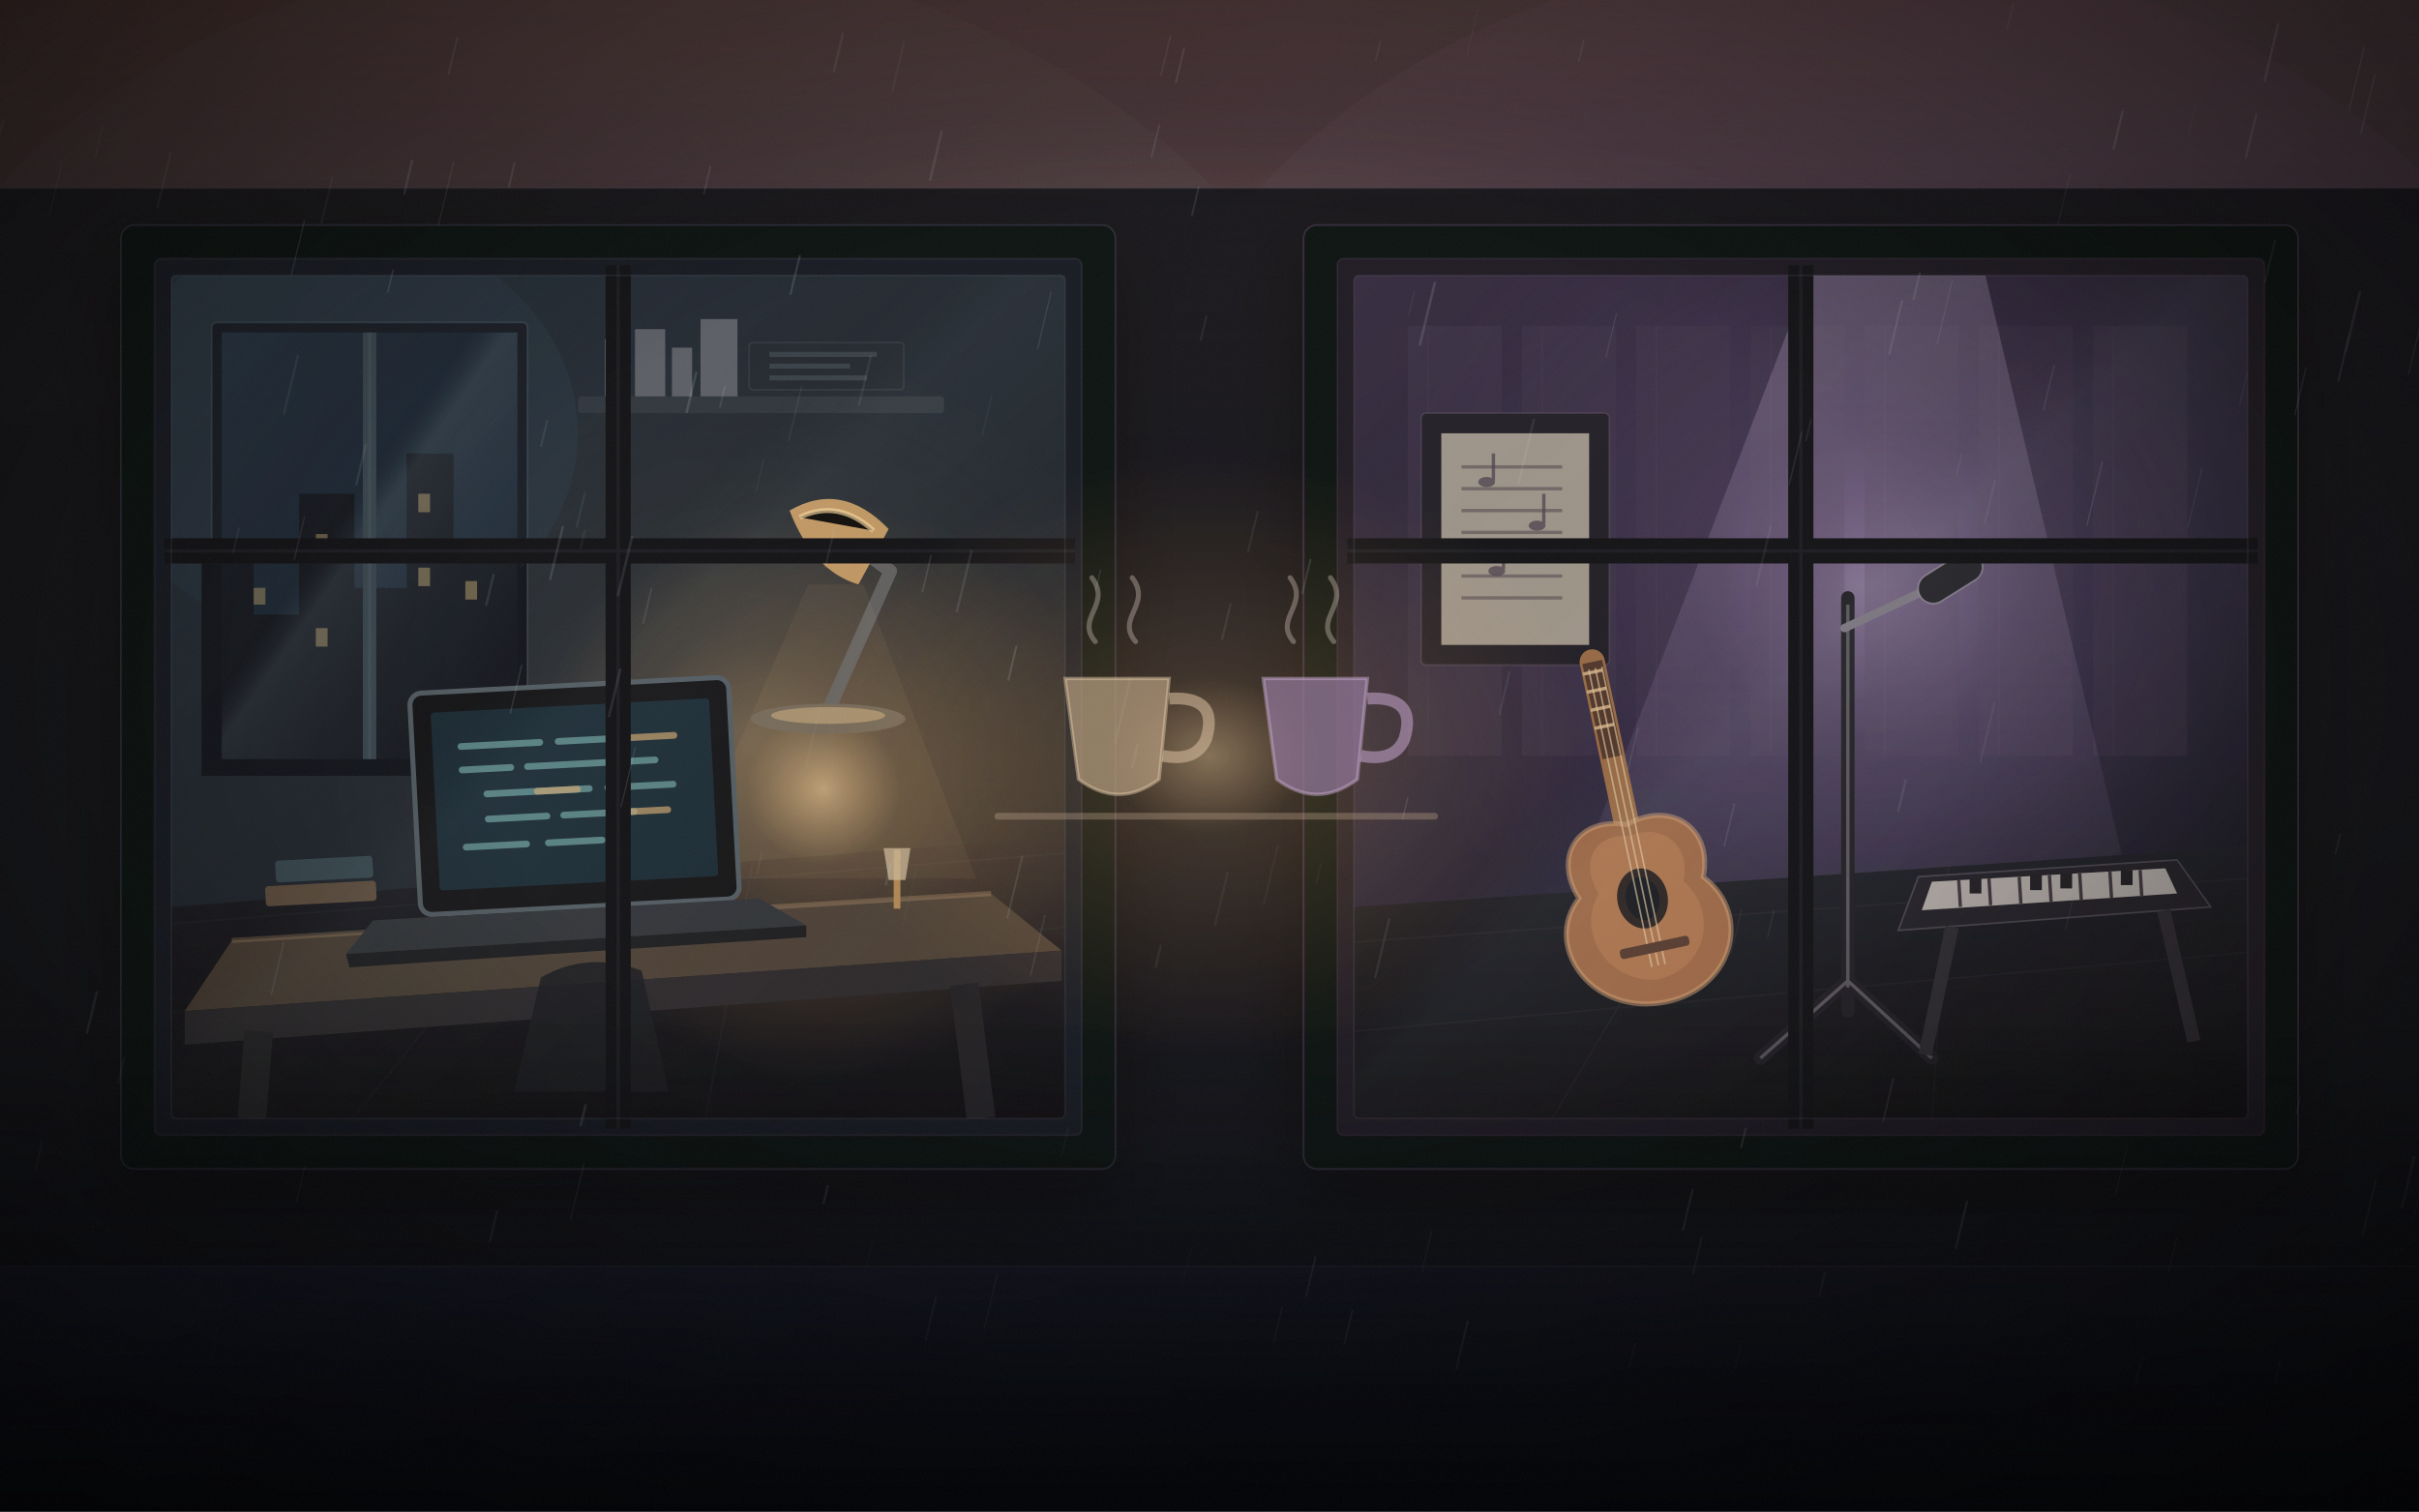
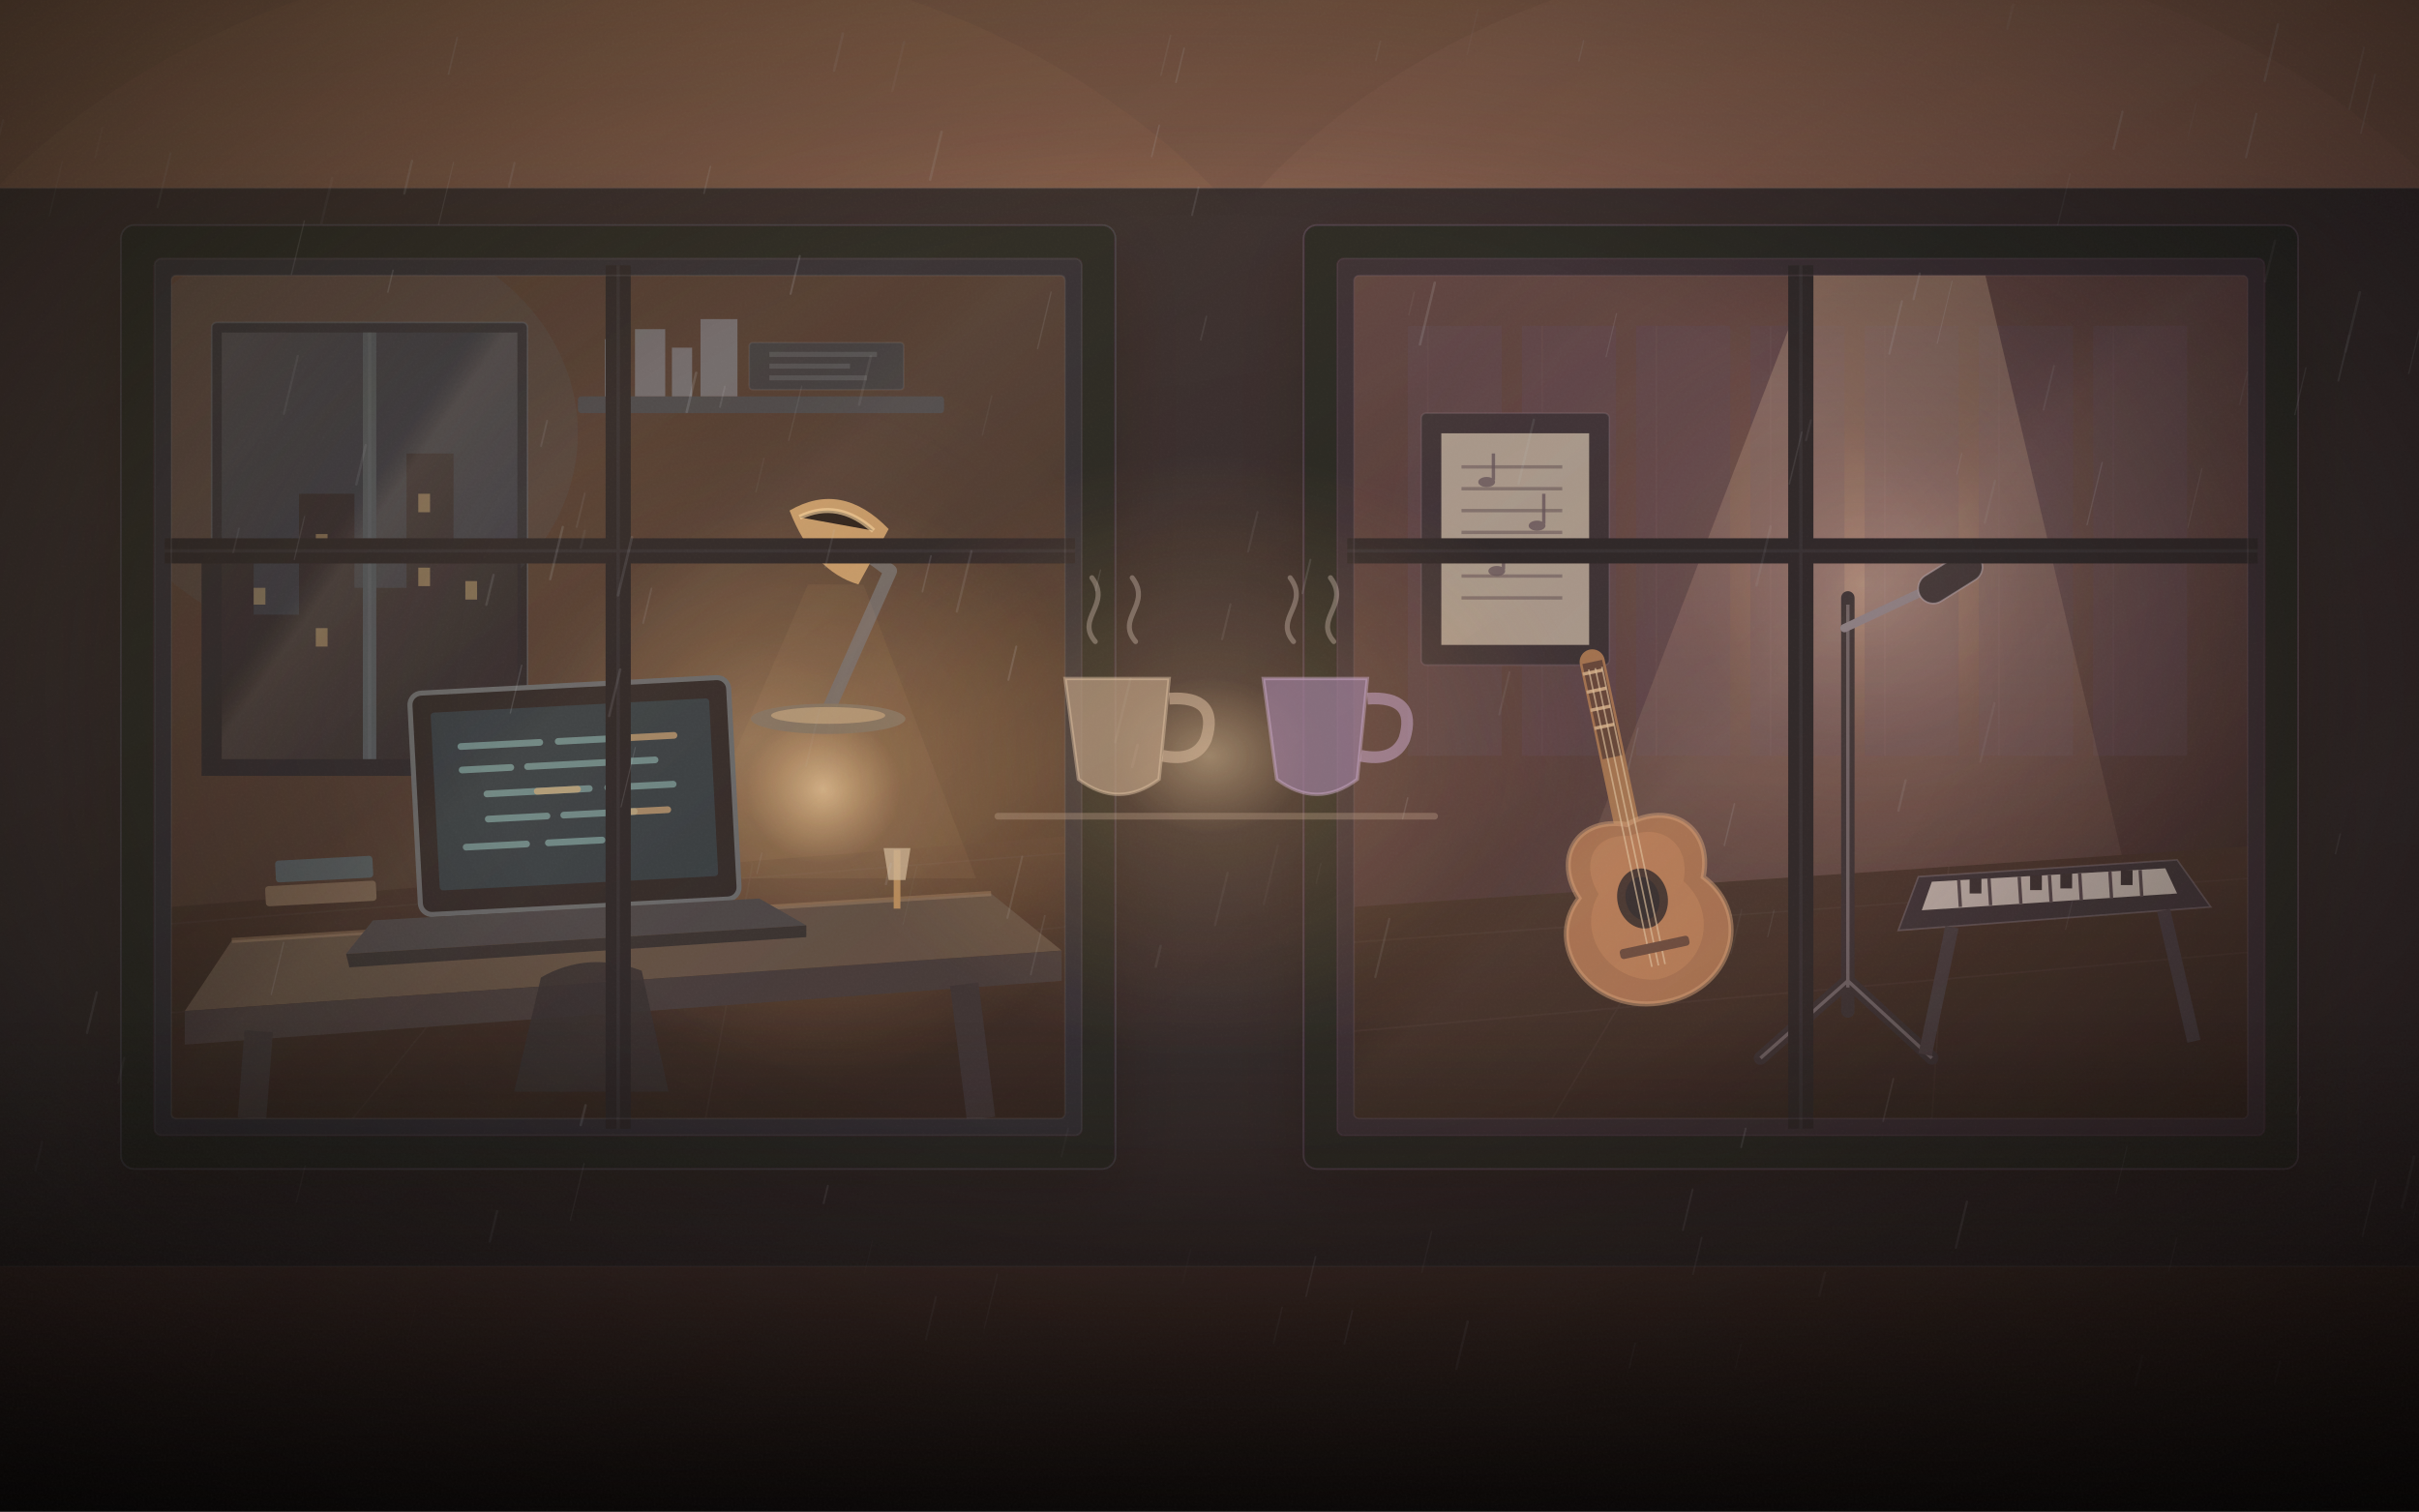
<svg xmlns="http://www.w3.org/2000/svg" viewBox="0 0 1440 900" preserveAspectRatio="xMidYMid slice" role="img" aria-labelledby="title desc">
  <defs>
    <linearGradient id="night" x1="0" y1="0" x2="1" y2="1">
-       <stop stop-color="#03060d" />
-       <stop offset=".46" stop-color="#11182c" />
-       <stop offset="1" stop-color="#070b13" />
+       <stop stop-color="#120d0c" />
+       <stop offset=".46" stop-color="#2b1c1c" />
+       <stop offset="1" stop-color="#160f0e" />
    </linearGradient>
    <linearGradient id="dawn" x1="0" y1="0" x2="0" y2="1">
-       <stop stop-color="#ba786f" stop-opacity=".3" />
-       <stop offset=".48" stop-color="#5c4c68" stop-opacity=".12" />
-       <stop offset="1" stop-color="#07101b" stop-opacity="0" />
+       <stop stop-color="#e2a276" stop-opacity=".36" />
+       <stop offset=".48" stop-color="#8b5e5e" stop-opacity=".15" />
+       <stop offset="1" stop-color="#17110f" stop-opacity="0" />
+     </linearGradient>
+     <linearGradient id="warmWash" x1="0" y1="0" x2="1" y2="1">
+       <stop stop-color="#efb77d" stop-opacity=".2" />
+       <stop offset=".5" stop-color="#dca18c" stop-opacity=".13" />
+       <stop offset="1" stop-color="#c98370" stop-opacity=".18" />
    </linearGradient>
    <linearGradient id="leftRoom" x1="0" y1="0" x2=".85" y2="1">
-       <stop stop-color="#1e2d3a" />
-       <stop offset=".55" stop-color="#17232e" />
-       <stop offset="1" stop-color="#0a111a" />
+       <stop stop-color="#3b2c24" />
+       <stop offset=".55" stop-color="#2a211d" />
+       <stop offset="1" stop-color="#15100e" />
    </linearGradient>
    <linearGradient id="rightRoom" x1=".2" y1="0" x2=".8" y2="1">
-       <stop stop-color="#29233a" />
-       <stop offset=".58" stop-color="#1c1d31" />
-       <stop offset="1" stop-color="#0b101b" />
+       <stop stop-color="#3b292c" />
+       <stop offset=".58" stop-color="#2b2025" />
+       <stop offset="1" stop-color="#171114" />
    </linearGradient>
    <linearGradient id="floor" x1="0" y1="0" x2="0" y2="1">
-       <stop stop-color="#141923" />
-       <stop offset="1" stop-color="#06090f" />
+       <stop stop-color="#261c18" />
+       <stop offset="1" stop-color="#0e0b0a" />
    </linearGradient>
    <linearGradient id="glass" x1="0" y1="0" x2="1" y2="1">
-       <stop stop-color="#6f9ab5" stop-opacity=".13" />
-       <stop offset=".42" stop-color="#2a3f55" stop-opacity=".05" />
-       <stop offset=".48" stop-color="#b4d9e7" stop-opacity=".14" />
-       <stop offset="1" stop-color="#0c1521" stop-opacity=".03" />
+       <stop stop-color="#d5b497" stop-opacity=".13" />
+       <stop offset=".42" stop-color="#62483f" stop-opacity=".05" />
+       <stop offset=".48" stop-color="#f4d7b6" stop-opacity=".13" />
+       <stop offset="1" stop-color="#211512" stop-opacity=".03" />
    </linearGradient>
    <linearGradient id="spotlight" x1="0" y1="0" x2="0" y2="1">
-       <stop stop-color="#eadcff" stop-opacity=".24" />
-       <stop offset="1" stop-color="#b793d5" stop-opacity="0" />
+       <stop stop-color="#ffe0b6" stop-opacity=".27" />
+       <stop offset="1" stop-color="#d9a18b" stop-opacity="0" />
    </linearGradient>
    <linearGradient id="bottomShade" x1="0" y1="0" x2="0" y2="1">
-       <stop stop-color="#04070d" stop-opacity="0" />
-       <stop offset=".56" stop-color="#04070d" stop-opacity=".5" />
-       <stop offset="1" stop-color="#03050a" stop-opacity=".96" />
+       <stop stop-color="#100b09" stop-opacity="0" />
+       <stop offset=".56" stop-color="#100b09" stop-opacity=".46" />
+       <stop offset="1" stop-color="#0b0807" stop-opacity=".94" />
    </linearGradient>
    <radialGradient id="lampGlow">
-       <stop stop-color="#ffd89b" stop-opacity=".7" />
-       <stop offset=".26" stop-color="#f4b96f" stop-opacity=".26" />
+       <stop stop-color="#ffe0a8" stop-opacity=".78" />
+       <stop offset=".26" stop-color="#f4bd78" stop-opacity=".3" />
      <stop offset="1" stop-color="#e6a053" stop-opacity="0" />
    </radialGradient>
    <radialGradient id="stageGlow">
-       <stop stop-color="#e5c4ff" stop-opacity=".42" />
-       <stop offset=".35" stop-color="#b887e1" stop-opacity=".15" />
-       <stop offset="1" stop-color="#8c62bc" stop-opacity="0" />
+       <stop stop-color="#ffd8bd" stop-opacity=".48" />
+       <stop offset=".35" stop-color="#dda088" stop-opacity=".18" />
+       <stop offset="1" stop-color="#aa6e63" stop-opacity="0" />
    </radialGradient>
    <radialGradient id="vignette" cx=".5" cy=".45" r=".72">
      <stop offset=".42" stop-color="#000" stop-opacity="0" />
      <stop offset="1" stop-color="#000" stop-opacity=".66" />
    </radialGradient>
    <filter id="blur8" x="-50%" y="-50%" width="200%" height="200%">
      <feGaussianBlur stdDeviation="8" />
    </filter>
    <filter id="blur24" x="-50%" y="-50%" width="200%" height="200%">
      <feGaussianBlur stdDeviation="24" />
    </filter>
    <filter id="shadow" x="-30%" y="-30%" width="160%" height="160%">
      <feDropShadow dx="0" dy="16" stdDeviation="22" flood-color="#000" flood-opacity=".55" />
    </filter>
    <filter id="grain">
      <feTurbulence type="fractalNoise" baseFrequency=".72" numOctaves="3" seed="27" stitchTiles="stitch" />
      <feColorMatrix type="saturate" values="0" />
      <feComponentTransfer>
        <feFuncA type="table" tableValues="0 .075" />
      </feComponentTransfer>
    </filter>
    <clipPath id="leftClip">
      <rect x="102" y="164" width="532" height="502" rx="3" />
    </clipPath>
    <clipPath id="rightClip">
      <rect x="806" y="164" width="532" height="502" rx="3" />
    </clipPath>
  </defs>
  <rect width="1440" height="900" fill="url(#night)" />
-   <ellipse cx="360" cy="340" rx="460" ry="370" fill="#45627b" opacity=".07" />
-   <ellipse cx="1100" cy="330" rx="440" ry="360" fill="#765087" opacity=".08" />
+   <ellipse cx="360" cy="340" rx="460" ry="370" fill="#b47b58" opacity=".09" />
+   <ellipse cx="1100" cy="330" rx="440" ry="360" fill="#a86c6c" opacity=".1" />
  <rect width="1440" height="900" fill="url(#dawn)" />
  <path d="M0 248C280 210 480 268 720 226C970 182 1160 244 1440 196V0H0Z" fill="#e5a18a" opacity=".07" />
  <ellipse cx="720" cy="210" rx="380" ry="100" fill="#efb493" opacity=".1" filter="url(#blur24)" />
  <path d="M0 112H1440V754H0Z" fill="#080d15" opacity=".9" />
  <path d="M0 112H1440M0 754H1440" stroke="#6d8296" stroke-opacity=".14" />
  <g filter="url(#shadow)">
    <rect x="72" y="134" width="592" height="562" rx="8" fill="#05090f" stroke="#344250" stroke-opacity=".55" />
    <rect x="92" y="154" width="552" height="522" rx="4" fill="#111923" stroke="#637484" stroke-opacity=".18" />
    <rect x="776" y="134" width="592" height="562" rx="8" fill="#05090f" stroke="#454057" stroke-opacity=".58" />
    <rect x="796" y="154" width="552" height="522" rx="4" fill="#171522" stroke="#756887" stroke-opacity=".18" />
  </g>
  <g opacity="1">
    <g clip-path="url(#leftClip)">
      <rect x="102" y="164" width="532" height="502" fill="url(#leftRoom)" />
      <ellipse cx="444" cy="440" rx="250" ry="240" fill="url(#lampGlow)" opacity=".26" />
      <path d="M102 540L634 498V666H102Z" fill="url(#floor)" />
      <path d="M102 550L634 508M102 603L634 552M210 666L328 520M420 666L448 514" stroke="#80909a" stroke-opacity=".06" />
      <rect x="126" y="192" width="188" height="266" rx="3" fill="#080e16" stroke="#4b5d6b" stroke-opacity=".5" />
      <rect x="132" y="198" width="176" height="254" fill="#0d1a28" />
      <ellipse cx="202" cy="258" rx="142" ry="124" fill="#345574" opacity=".14" />
      <path d="M120 410V332H151V366H178V294H211V350H242V270H270V324H310V462H120Z" fill="#080f19" />
      <path d="M151 350H158V360H151ZM188 318H195V329H188ZM249 294H256V305H249ZM277 346H284V357H277ZM188 374H195V385H188ZM249 338H256V349H249Z" fill="#d5b878" opacity=".48" />
      <rect x="132" y="198" width="176" height="254" fill="url(#glass)" />
      <path d="M220 198V452M132 326H308" stroke="#334652" stroke-width="8" />
      <path d="M220 198V452M132 326H308" stroke="#8295a1" stroke-opacity=".12" stroke-width="2" />
      <rect x="344" y="236" width="218" height="10" rx="2" fill="#29343e" />
      <path d="M360 202H374V236H360ZM378 196H396V236H378ZM400 207H412V236H400ZM417 190H439V236H417Z" fill="#58606a" />
      <rect x="446" y="204" width="92" height="28" rx="2" fill="#1a252f" stroke="#83919a" stroke-opacity=".15" />
      <path d="M458 211H522M458 218H506M458 225H516" stroke="#8b9ba3" stroke-opacity=".22" stroke-width="3" />
      <ellipse cx="490" cy="470" rx="176" ry="172" fill="url(#lampGlow)" />
      <path d="M493 423L530 340M530 340L500 318" stroke="#5b5e60" stroke-width="8" stroke-linecap="round" />
      <path d="M470 304Q501 286 529 315L511 348Q484 340 470 304Z" fill="#c59b63" />
      <path d="M476 308Q499 297 520 316" stroke="#ffe0a4" stroke-opacity=".65" stroke-width="3" />
      <ellipse cx="493" cy="428" rx="46" ry="9" fill="#6c6558" />
      <ellipse cx="493" cy="426" rx="34" ry="5" fill="#d3b785" opacity=".55" />
      <path d="M481 348L405 523H581L514 348Z" fill="#f2bd78" opacity=".065" />
      <path d="M138 560L590 532L632 566L110 602Z" fill="#463e35" />
      <path d="M110 602L632 566V584L110 622Z" fill="#24252a" />
      <path d="M154 614L150 666M574 586L584 666" stroke="#1a1d23" stroke-width="17" />
      <path d="M138 560L590 532" stroke="#b49670" stroke-opacity=".35" stroke-width="3" />
      <rect x="247" y="408" width="190" height="132" rx="7" fill="#080d12" stroke="#4c5b64" stroke-width="3" transform="rotate(-3 342 474)" />
      <rect x="259" y="420" width="166" height="106" rx="2" fill="#102633" transform="rotate(-3 342 474)" />
      <g transform="rotate(-3 342 474)" stroke-linecap="round">
        <path d="M276 441H323M334 441H368M276 455H305M315 455H391M290 470H351M362 470H401M290 485H325M335 485H377M276 501H312M325 501H357" stroke="#75b6b6" stroke-opacity=".65" stroke-width="4" />
        <path d="M374 441H403M320 470H344M367 485H397" stroke="#d1aa72" stroke-opacity=".7" stroke-width="4" />
      </g>
      <path d="M222 548L452 535L480 551L206 568Z" fill="#293138" />
      <path d="M206 568L480 551V558L208 576Z" fill="#12181d" />
      <rect x="158" y="526" width="66" height="12" rx="2" fill="#5f5142" transform="rotate(-3 191 532)" />
      <rect x="164" y="511" width="58" height="13" rx="2" fill="#344b56" transform="rotate(-3 193 518)" />
      <path d="M534 506V541" stroke="#b28a55" stroke-width="4" />
      <path d="M526 505H542L539 524H529Z" fill="#d2c2a1" opacity=".75" />
      <path d="M322 582Q350 566 382 578L398 650H306Z" fill="#11171e" opacity=".88" />
    </g>
  </g>
  <g opacity="1">
    <g clip-path="url(#rightClip)">
      <rect x="806" y="164" width="532" height="502" fill="url(#rightRoom)" />
      <ellipse cx="1110" cy="348" rx="290" ry="268" fill="url(#stageGlow)" />
      <g opacity=".32">
        <path d="M838 194H894V450H838ZM906 194H962V450H906ZM974 194H1030V450H974ZM1042 194H1098V450H1042ZM1110 194H1166V450H1110ZM1178 194H1234V450H1178ZM1246 194H1302V450H1246Z" fill="#40344f" />
        <path d="M850 194V450M918 194V450M986 194V450M1054 194V450M1122 194V450M1190 194V450M1258 194V450" stroke="#9a82aa" stroke-opacity=".18" />
      </g>
      <path d="M1080 156H1180L1300 666H884Z" fill="url(#spotlight)" />
      <ellipse cx="1115" cy="626" rx="218" ry="44" fill="#c5a0dc" opacity=".07" filter="url(#blur8)" />
      <path d="M806 540L1338 504V666H806Z" fill="url(#floor)" />
      <path d="M806 561L1338 523M806 614L1338 567M924 666L1008 524M1150 666L1160 516" stroke="#a392b1" stroke-opacity=".055" />
      <rect x="846" y="246" width="112" height="150" rx="3" fill="#171822" stroke="#76677f" stroke-opacity=".32" />
      <rect x="858" y="258" width="88" height="126" fill="#d6cdbc" opacity=".72" />
      <path d="M870 278H930M870 291H930M870 304H930M870 317H930M870 330H930M870 343H930M870 356H930" stroke="#554f55" stroke-opacity=".65" stroke-width="2" />
      <g fill="#4a4350" opacity=".8">
        <ellipse cx="885" cy="287" rx="5" ry="3" />
        <ellipse cx="915" cy="313" rx="5" ry="3" />
        <ellipse cx="891" cy="340" rx="5" ry="3" />
        <path d="M889 286V270M919 312V294M895 339V321" stroke="#4a4350" stroke-width="2" />
      </g>
      <path d="M1100 356V602M1100 584L1048 630M1100 584L1150 630" stroke="#151720" stroke-width="8" stroke-linecap="round" />
      <path d="M1100 360V588M1100 584L1048 630M1100 584L1150 630" stroke="#85828d" stroke-opacity=".55" stroke-width="2" />
      <path d="M1098 374L1162 344" stroke="#777482" stroke-width="5" stroke-linecap="round" />
      <rect x="1152" y="323" width="18" height="42" rx="9" fill="#171922" stroke="#a29baa" stroke-opacity=".65" transform="rotate(58 1161 344)" />
      <g transform="translate(900 378) scale(1) rotate(-12 70 130)">
        <path d="M72 14V144" stroke="#9a6c45" stroke-width="15" stroke-linecap="round" />
        <path d="M66 14H78V72H66Z" fill="#4d3429" />
        <path d="M65 20H77M65 31H77M65 42H77M65 53H77" stroke="#c5a67e" stroke-width="2" />
        <path d="M72 113C43 102 25 124 35 150C8 173 27 218 69 221C113 224 135 181 110 153C122 125 100 104 72 113Z" fill="#9c6744" stroke="#d4a276" stroke-opacity=".5" stroke-width="3" />
        <path d="M72 120C51 114 40 130 47 150C28 171 43 204 71 207C100 207 115 176 98 153C107 132 92 116 72 120Z" fill="#b87b50" opacity=".65" />
        <ellipse cx="72" cy="158" rx="15" ry="18" fill="#211b1b" />
        <ellipse cx="72" cy="158" rx="10" ry="13" fill="#0b1119" />
        <path d="M69 18V199M73 18V199M77 18V199" stroke="#e3d0aa" stroke-opacity=".65" />
        <rect x="52" y="185" width="42" height="6" rx="2" fill="#50362b" />
      </g>
      <g transform="translate(1142 500)">
        <path d="M0 22L154 12L174 40L-12 54Z" fill="#191b25" stroke="#6d6879" stroke-opacity=".5" />
        <path d="M8 25L147 17L154 32L2 42Z" fill="#d3d0ca" opacity=".82" />
        <path d="M24 24L25 40M42 23L43 39M60 22L61 38M78 21L79 37M96 20L97 36M114 19L115 35M132 18L133 34" stroke="#36333e" stroke-width="2" />
        <path d="M34 23L34 32M70 21L70 30M88 20L88 29M124 18L124 27" stroke="#171820" stroke-width="7" />
        <path d="M20 52L4 128M146 42L164 120" stroke="#252630" stroke-width="8" />
      </g>
      <rect x="806" y="164" width="532" height="502" fill="url(#glass)" opacity=".42" />
    </g>
  </g>
  <rect x="102" y="164" width="532" height="502" fill="url(#glass)" opacity=".32" />
  <path d="M368 158V672M98 328H640M1072 158V672M802 328H1344" stroke="#080d14" stroke-width="15" />
  <path d="M368 158V672M98 328H640M1072 158V672M802 328H1344" stroke="#607080" stroke-opacity=".12" stroke-width="2" />
  <rect x="102" y="164" width="532" height="502" rx="3" fill="none" stroke="#9aabba" stroke-opacity=".12" />
  <rect x="806" y="164" width="532" height="502" rx="3" fill="none" stroke="#aa9bb8" stroke-opacity=".12" />
  <g stroke="#c5d8e5" stroke-linecap="round" opacity="0.2">
    <line x1="-29.7" y1="452.2" x2="-34.8" y2="473.5" stroke-width="1.0" opacity="0.45" />
    <line x1="1337.8" y1="221.6" x2="1333.2" y2="240.8" stroke-width="0.9" opacity="0.35" />
    <line x1="501.8" y1="19.9" x2="496.5" y2="42.1" stroke-width="1.5" opacity="0.49" />
    <line x1="422.9" y1="99.2" x2="419.1" y2="115.1" stroke-width="1.0" opacity="0.72" />
    <line x1="378.2" y1="445.1" x2="369.7" y2="480.4" stroke-width="0.7" opacity="0.75" />
    <line x1="310.6" y1="396.1" x2="303.8" y2="424.5" stroke-width="0.8" opacity="0.81" />
    <line x1="838.0" y1="475.1" x2="835.0" y2="487.5" stroke-width="0.9" opacity="0.77" />
    <line x1="1263.5" y1="66.6" x2="1258.2" y2="88.5" stroke-width="1.4" opacity="0.76" />
    <line x1="975.1" y1="433.7" x2="969.2" y2="458.0" stroke-width="0.9" opacity="0.58" />
    <line x1="1413.8" y1="44.4" x2="1405.4" y2="79.2" stroke-width="1.0" opacity="0.71" />
    <line x1="1013.0" y1="737.0" x2="1007.8" y2="758.7" stroke-width="1.0" opacity="0.66" />
    <line x1="713.5" y1="111.5" x2="709.6" y2="128.1" stroke-width="1.1" opacity="0.61" />
    <line x1="608.5" y1="510.1" x2="599.7" y2="546.5" stroke-width="1.2" opacity="0.62" />
    <line x1="476.1" y1="152.4" x2="470.6" y2="175.0" stroke-width="1.2" opacity="0.84" />
    <line x1="748.6" y1="304.9" x2="743.0" y2="328.4" stroke-width="1.3" opacity="0.40" />
    <line x1="780.1" y1="333.3" x2="775.3" y2="353.2" stroke-width="1.2" opacity="0.72" />
    <line x1="496.6" y1="315.6" x2="491.3" y2="337.6" stroke-width="1.2" opacity="0.49" />
    <line x1="1466.5" y1="720.0" x2="1460.2" y2="746.4" stroke-width="1.6" opacity="0.84" />
    <line x1="414.4" y1="222.0" x2="408.8" y2="245.3" stroke-width="1.5" opacity="0.82" />
    <line x1="1232.3" y1="103.5" x2="1225.0" y2="133.7" stroke-width="0.9" opacity="0.34" />
    <line x1="730.8" y1="519.7" x2="723.3" y2="550.8" stroke-width="1.4" opacity="0.30" />
    <line x1="622.0" y1="545.3" x2="613.6" y2="580.3" stroke-width="1.0" opacity="0.50" />
    <line x1="1162.1" y1="167.2" x2="1153.2" y2="204.5" stroke-width="0.6" opacity="0.77" />
    <line x1="1072.6" y1="257.3" x2="1065.2" y2="288.1" stroke-width="0.9" opacity="0.54" />
    <line x1="655.1" y1="339.4" x2="652.2" y2="351.6" stroke-width="0.8" opacity="0.67" />
    <line x1="217.7" y1="265.0" x2="212.1" y2="288.4" stroke-width="1.5" opacity="0.57" />
    <line x1="1393.1" y1="496.6" x2="1390.3" y2="508.2" stroke-width="1.0" opacity="0.47" />
    <line x1="672.9" y1="404.3" x2="663.9" y2="441.8" stroke-width="1.5" opacity="0.74" />
    <line x1="1369.4" y1="652.8" x2="1366.9" y2="663.2" stroke-width="0.6" opacity="0.56" />
    <line x1="25.1" y1="679.9" x2="21.0" y2="697.0" stroke-width="1.4" opacity="0.32" />
    <line x1="763.2" y1="778.6" x2="758.1" y2="799.9" stroke-width="1.0" opacity="0.60" />
    <line x1="1455.4" y1="345.4" x2="1449.1" y2="371.8" stroke-width="1.4" opacity="0.64" />
    <line x1="1007.6" y1="708.2" x2="1001.8" y2="732.5" stroke-width="1.1" opacity="0.70" />
    <line x1="487.8" y1="422.7" x2="479.8" y2="456.0" stroke-width="1.2" opacity="0.25" />
    <line x1="783.1" y1="748.3" x2="777.5" y2="771.9" stroke-width="1.0" opacity="0.80" />
    <line x1="1266.2" y1="682.7" x2="1259.5" y2="710.8" stroke-width="0.7" opacity="0.39" />
    <line x1="625.7" y1="173.9" x2="617.7" y2="207.5" stroke-width="0.8" opacity="0.59" />
    <line x1="1187.6" y1="286.2" x2="1181.5" y2="311.3" stroke-width="1.4" opacity="0.36" />
    <line x1="1056.1" y1="541.9" x2="1052.3" y2="557.8" stroke-width="0.7" opacity="0.47" />
    <line x1="690.9" y1="563.3" x2="688.0" y2="575.6" stroke-width="1.5" opacity="0.37" />
    <line x1="873.7" y1="786.9" x2="866.9" y2="815.1" stroke-width="1.4" opacity="0.84" />
    <line x1="1187.3" y1="418.6" x2="1178.9" y2="453.5" stroke-width="1.4" opacity="0.32" />
    <line x1="827.0" y1="547.2" x2="818.7" y2="581.8" stroke-width="1.3" opacity="0.51" />
    <line x1="453.5" y1="507.9" x2="450.6" y2="520.1" stroke-width="0.6" opacity="0.54" />
    <line x1="1354.3" y1="143.2" x2="1348.4" y2="167.5" stroke-width="1.4" opacity="0.37" />
    <line x1="272.2" y1="22.4" x2="267.0" y2="44.0" stroke-width="1.0" opacity="0.69" />
    <line x1="538.2" y1="25.0" x2="531.2" y2="54.2" stroke-width="1.4" opacity="0.30" />
    <line x1="1039.2" y1="671.9" x2="1036.5" y2="683.1" stroke-width="1.1" opacity="0.78" />
    <line x1="1170.9" y1="715.5" x2="1164.3" y2="743.0" stroke-width="1.4" opacity="0.76" />
    <line x1="1036.5" y1="800.4" x2="1033.1" y2="814.6" stroke-width="0.6" opacity="0.62" />
    <line x1="-5.9" y1="19.5" x2="-14.2" y2="54.1" stroke-width="1.2" opacity="0.60" />
    <line x1="387.8" y1="350.4" x2="382.9" y2="370.9" stroke-width="1.1" opacity="0.58" />
    <line x1="181.3" y1="307.6" x2="175.2" y2="333.1" stroke-width="0.8" opacity="0.61" />
    <line x1="1467.7" y1="634.7" x2="1460.1" y2="666.1" stroke-width="0.8" opacity="0.52" />
    <line x1="1032.5" y1="478.6" x2="1026.5" y2="503.4" stroke-width="0.9" opacity="0.65" />
    <line x1="973.4" y1="799.8" x2="969.9" y2="814.4" stroke-width="1.0" opacity="0.60" />
    <line x1="325.7" y1="250.5" x2="322.1" y2="265.6" stroke-width="1.1" opacity="0.58" />
    <line x1="168.9" y1="561.1" x2="161.5" y2="592.1" stroke-width="0.8" opacity="0.70" />
    <line x1="518.4" y1="212.2" x2="511.4" y2="241.0" stroke-width="1.5" opacity="0.40" />
    <line x1="1086.3" y1="757.8" x2="1083.0" y2="771.6" stroke-width="1.4" opacity="0.50" />
    <line x1="1167.8" y1="270.1" x2="1164.9" y2="282.3" stroke-width="0.7" opacity="0.54" />
    <line x1="197.8" y1="106.0" x2="191.3" y2="132.9" stroke-width="1.5" opacity="0.31" />
    <line x1="854.1" y1="168.4" x2="845.3" y2="205.1" stroke-width="1.5" opacity="0.79" />
    <line x1="1441.1" y1="707.0" x2="1436.2" y2="727.3" stroke-width="0.7" opacity="0.35" />
    <line x1="1407.3" y1="28.3" x2="1398.5" y2="65.0" stroke-width="1.1" opacity="0.63" />
    <line x1="376.2" y1="319.8" x2="367.9" y2="354.4" stroke-width="1.6" opacity="0.61" />
    <line x1="1453.1" y1="816.8" x2="1446.6" y2="843.9" stroke-width="0.7" opacity="0.75" />
    <line x1="677.2" y1="443.5" x2="674.0" y2="456.7" stroke-width="1.6" opacity="0.76" />
    <line x1="177.3" y1="211.9" x2="169.0" y2="246.4" stroke-width="1.3" opacity="0.50" />
    <line x1="732.5" y1="359.8" x2="727.5" y2="380.6" stroke-width="1.3" opacity="0.48" />
    <line x1="1414.4" y1="702.4" x2="1406.3" y2="736.2" stroke-width="1.0" opacity="0.61" />
    <line x1="61.0" y1="76.0" x2="56.7" y2="93.9" stroke-width="1.2" opacity="0.28" />
    <line x1="554.2" y1="331.0" x2="549.1" y2="352.3" stroke-width="1.0" opacity="0.68" />
    <line x1="1142.8" y1="162.8" x2="1139.1" y2="178.2" stroke-width="1.3" opacity="0.71" />
    <line x1="1078.0" y1="250.3" x2="1075.1" y2="262.1" stroke-width="1.2" opacity="0.42" />
    <line x1="101.5" y1="91.3" x2="93.8" y2="123.4" stroke-width="1.3" opacity="0.39" />
    <line x1="1127.1" y1="642.3" x2="1121.0" y2="667.6" stroke-width="1.0" opacity="0.60" />
    <line x1="142.3" y1="314.6" x2="138.8" y2="329.0" stroke-width="1.0" opacity="0.45" />
    <line x1="181.2" y1="131.5" x2="173.5" y2="163.4" stroke-width="0.8" opacity="0.71" />
    <line x1="1468.4" y1="660.1" x2="1461.3" y2="689.3" stroke-width="1.1" opacity="0.74" />
    <line x1="593.7" y1="758.7" x2="585.9" y2="791.0" stroke-width="0.8" opacity="0.55" />
    <line x1="821.7" y1="24.7" x2="819.0" y2="35.9" stroke-width="1.1" opacity="0.44" />
    <line x1="348.6" y1="658.1" x2="345.7" y2="669.9" stroke-width="1.5" opacity="0.82" />
    <line x1="708.8" y1="743.9" x2="704.2" y2="763.0" stroke-width="1.1" opacity="0.21" />
    <line x1="519.4" y1="738.6" x2="514.7" y2="758.2" stroke-width="0.6" opacity="0.24" />
    <line x1="57.6" y1="590.8" x2="51.8" y2="615.0" stroke-width="1.4" opacity="0.59" />
    <line x1="557.2" y1="772.2" x2="551.1" y2="797.7" stroke-width="1.2" opacity="0.62" />
    <line x1="37.1" y1="96.1" x2="29.4" y2="128.3" stroke-width="0.8" opacity="0.34" />
    <line x1="805.0" y1="780.5" x2="800.3" y2="800.1" stroke-width="1.1" opacity="0.82" />
    <line x1="431.5" y1="230.1" x2="428.6" y2="242.4" stroke-width="1.1" opacity="0.58" />
    <line x1="578.3" y1="328.2" x2="569.6" y2="364.1" stroke-width="1.4" opacity="0.61" />
    <line x1="913.1" y1="249.9" x2="904.0" y2="287.8" stroke-width="1.4" opacity="0.50" />
    <line x1="1398.4" y1="199.8" x2="1392.0" y2="226.7" stroke-width="1.1" opacity="0.69" />
    <line x1="270.0" y1="96.6" x2="261.1" y2="133.7" stroke-width="0.7" opacity="0.63" />
    <line x1="73.9" y1="630.0" x2="70.4" y2="644.6" stroke-width="1.4" opacity="0.32" />
    <line x1="962.3" y1="186.7" x2="956.1" y2="212.4" stroke-width="0.7" opacity="0.58" />
    <line x1="477.3" y1="229.9" x2="469.5" y2="262.3" stroke-width="0.8" opacity="0.42" />
    <line x1="1132.2" y1="179.4" x2="1124.7" y2="210.6" stroke-width="1.3" opacity="0.70" />
    <line x1="718.2" y1="188.4" x2="714.8" y2="202.4" stroke-width="1.0" opacity="0.48" />
    <line x1="1442.9" y1="184.9" x2="1433.9" y2="222.4" stroke-width="0.8" opacity="0.60" />
    <line x1="942.7" y1="24.3" x2="939.9" y2="36.2" stroke-width="0.9" opacity="0.61" />
    <line x1="690.1" y1="74.5" x2="685.6" y2="93.2" stroke-width="0.9" opacity="0.77" />
    <line x1="530.3" y1="514.3" x2="527.4" y2="526.4" stroke-width="1.4" opacity="0.64" />
    <line x1="696.8" y1="21.1" x2="691.1" y2="44.8" stroke-width="1.0" opacity="0.49" />
    <line x1="1356.1" y1="14.5" x2="1348.1" y2="48.1" stroke-width="1.4" opacity="0.82" />
    <line x1="545.8" y1="515.8" x2="537.5" y2="550.6" stroke-width="0.6" opacity="0.24" />
    <line x1="786.3" y1="514.3" x2="783.5" y2="526.0" stroke-width="1.0" opacity="0.23" />
    <line x1="1295.8" y1="737.2" x2="1291.1" y2="756.9" stroke-width="0.8" opacity="0.41" />
    <line x1="1437.1" y1="688.8" x2="1429.9" y2="719.0" stroke-width="1.6" opacity="0.49" />
    <line x1="1222.7" y1="217.9" x2="1216.5" y2="244.0" stroke-width="1.1" opacity="0.51" />
    <line x1="852.2" y1="733.4" x2="846.4" y2="757.5" stroke-width="0.9" opacity="0.43" />
    <line x1="1134.4" y1="464.6" x2="1130.1" y2="482.7" stroke-width="1.4" opacity="0.52" />
    <line x1="335.0" y1="313.8" x2="327.5" y2="344.9" stroke-width="1.4" opacity="0.74" />
    <line x1="1233.6" y1="536.7" x2="1229.6" y2="553.4" stroke-width="0.7" opacity="0.41" />
    <line x1="841.9" y1="174.0" x2="838.7" y2="187.4" stroke-width="0.9" opacity="0.32" />
    <line x1="590.4" y1="235.7" x2="584.8" y2="259.0" stroke-width="0.9" opacity="0.26" />
    <line x1="247.8" y1="776.2" x2="242.2" y2="799.7" stroke-width="0.6" opacity="0.21" />
    <line x1="898.6" y1="400.2" x2="892.5" y2="425.5" stroke-width="1.2" opacity="0.44" />
    <line x1="1054.0" y1="313.5" x2="1045.6" y2="348.6" stroke-width="1.4" opacity="0.39" />
    <line x1="760.7" y1="503.5" x2="752.3" y2="538.5" stroke-width="1.3" opacity="0.24" />
    <line x1="306.3" y1="97.0" x2="303.0" y2="111.0" stroke-width="1.3" opacity="0.63" />
    <line x1="1.8" y1="71.4" x2="-7.0" y2="108.1" stroke-width="1.1" opacity="0.46" />
    <line x1="1307.5" y1="61.1" x2="1302.7" y2="81.0" stroke-width="0.7" opacity="0.34" />
    <line x1="293.8" y1="342.3" x2="289.5" y2="360.1" stroke-width="1.4" opacity="0.64" />
    <line x1="348.1" y1="316.1" x2="345.7" y2="326.1" stroke-width="1.5" opacity="0.29" />
    <line x1="1251.4" y1="275.3" x2="1242.4" y2="312.5" stroke-width="0.8" opacity="0.78" />
    <line x1="369.2" y1="398.7" x2="362.6" y2="426.3" stroke-width="1.5" opacity="0.63" />
    <line x1="129.8" y1="790.7" x2="124.6" y2="812.6" stroke-width="1.0" opacity="0.20" />
    <line x1="1372.7" y1="219.0" x2="1366.1" y2="246.9" stroke-width="0.8" opacity="0.62" />
    <line x1="-6.0" y1="509.6" x2="-11.6" y2="532.6" stroke-width="0.9" opacity="0.54" />
    <line x1="234.0" y1="160.9" x2="230.9" y2="173.9" stroke-width="0.9" opacity="0.83" />
    <line x1="879.8" y1="5.6" x2="873.3" y2="32.6" stroke-width="0.8" opacity="0.29" />
    <line x1="1404.8" y1="174.0" x2="1396.3" y2="209.3" stroke-width="1.5" opacity="0.60" />
    <line x1="245.3" y1="95.7" x2="240.7" y2="115.2" stroke-width="1.4" opacity="0.72" />
    <line x1="1275.3" y1="807.5" x2="1271.1" y2="824.8" stroke-width="1.4" opacity="0.54" />
    <line x1="1036.8" y1="541.5" x2="1030.4" y2="567.9" stroke-width="0.9" opacity="0.26" />
    <line x1="1357.3" y1="810.6" x2="1354.2" y2="823.5" stroke-width="1.2" opacity="0.63" />
    <line x1="635.9" y1="671.9" x2="631.8" y2="688.7" stroke-width="1.1" opacity="0.21" />
    <line x1="348.1" y1="293.8" x2="343.3" y2="313.8" stroke-width="1.1" opacity="0.45" />
    <line x1="492.8" y1="706.1" x2="490.3" y2="716.4" stroke-width="1.2" opacity="0.73" />
    <line x1="704.9" y1="28.8" x2="700.0" y2="49.1" stroke-width="1.0" opacity="0.78" />
    <line x1="1343.2" y1="67.9" x2="1337.0" y2="93.7" stroke-width="1.3" opacity="0.76" />
    <line x1="560.5" y1="78.5" x2="553.7" y2="106.9" stroke-width="1.5" opacity="0.60" />
    <line x1="1310.8" y1="278.9" x2="1302.4" y2="314.1" stroke-width="0.7" opacity="0.52" />
    <line x1="347.7" y1="692.8" x2="339.5" y2="726.7" stroke-width="0.7" opacity="0.56" />
    <line x1="1198.3" y1="2.9" x2="1195.0" y2="16.9" stroke-width="1.6" opacity="0.32" />
    <line x1="605.0" y1="385.0" x2="600.3" y2="404.8" stroke-width="1.2" opacity="0.84" />
    <line x1="454.8" y1="272.9" x2="450.0" y2="292.9" stroke-width="0.8" opacity="0.29" />
    <line x1="181.6" y1="694.4" x2="176.5" y2="715.6" stroke-width="0.8" opacity="0.36" />
    <line x1="295.9" y1="721.2" x2="291.6" y2="739.2" stroke-width="1.4" opacity="0.58" />
  </g>
  <g transform="translate(594 310)">
    <ellipse cx="126" cy="140" rx="230" ry="180" fill="url(#lampGlow)" opacity=".7" />
    <path d="M40 94H102L96 154Q72 172 48 154Z" fill="#b8a184" fill-opacity=".72" stroke="#eed8b7" stroke-opacity=".45" stroke-width="2" />
    <path d="M102 106Q132 104 124 130Q118 144 98 140" fill="none" stroke="#d6bea0" stroke-opacity=".6" stroke-width="7" />
    <path d="M158 94H220L214 154Q190 172 166 154Z" fill="#8d779e" fill-opacity=".76" stroke="#d6bce8" stroke-opacity=".45" stroke-width="2" />
    <path d="M220 106Q250 104 242 130Q236 144 216 140" fill="none" stroke="#bfa4cf" stroke-opacity=".6" stroke-width="7" />
    <path d="M58 72C46 58 68 50 56 34M82 72C70 58 92 50 80 34M176 72C164 58 186 50 174 34M200 72C188 58 210 50 198 34" fill="none" stroke="#e8ddd1" stroke-opacity=".35" stroke-width="3" stroke-linecap="round" />
    <path d="M0 176H260" stroke="#c3ad93" stroke-opacity=".35" stroke-width="4" stroke-linecap="round" />
  </g>
  <rect width="1440" height="900" fill="#9b6946" opacity=".09" />
+   <rect width="1440" height="900" fill="url(#warmWash)" />
  <rect y="606" width="1440" height="294" fill="url(#bottomShade)" />
  <rect width="1440" height="900" fill="url(#vignette)" />
  <rect width="1440" height="900" filter="url(#grain)" opacity=".38" />
</svg>
